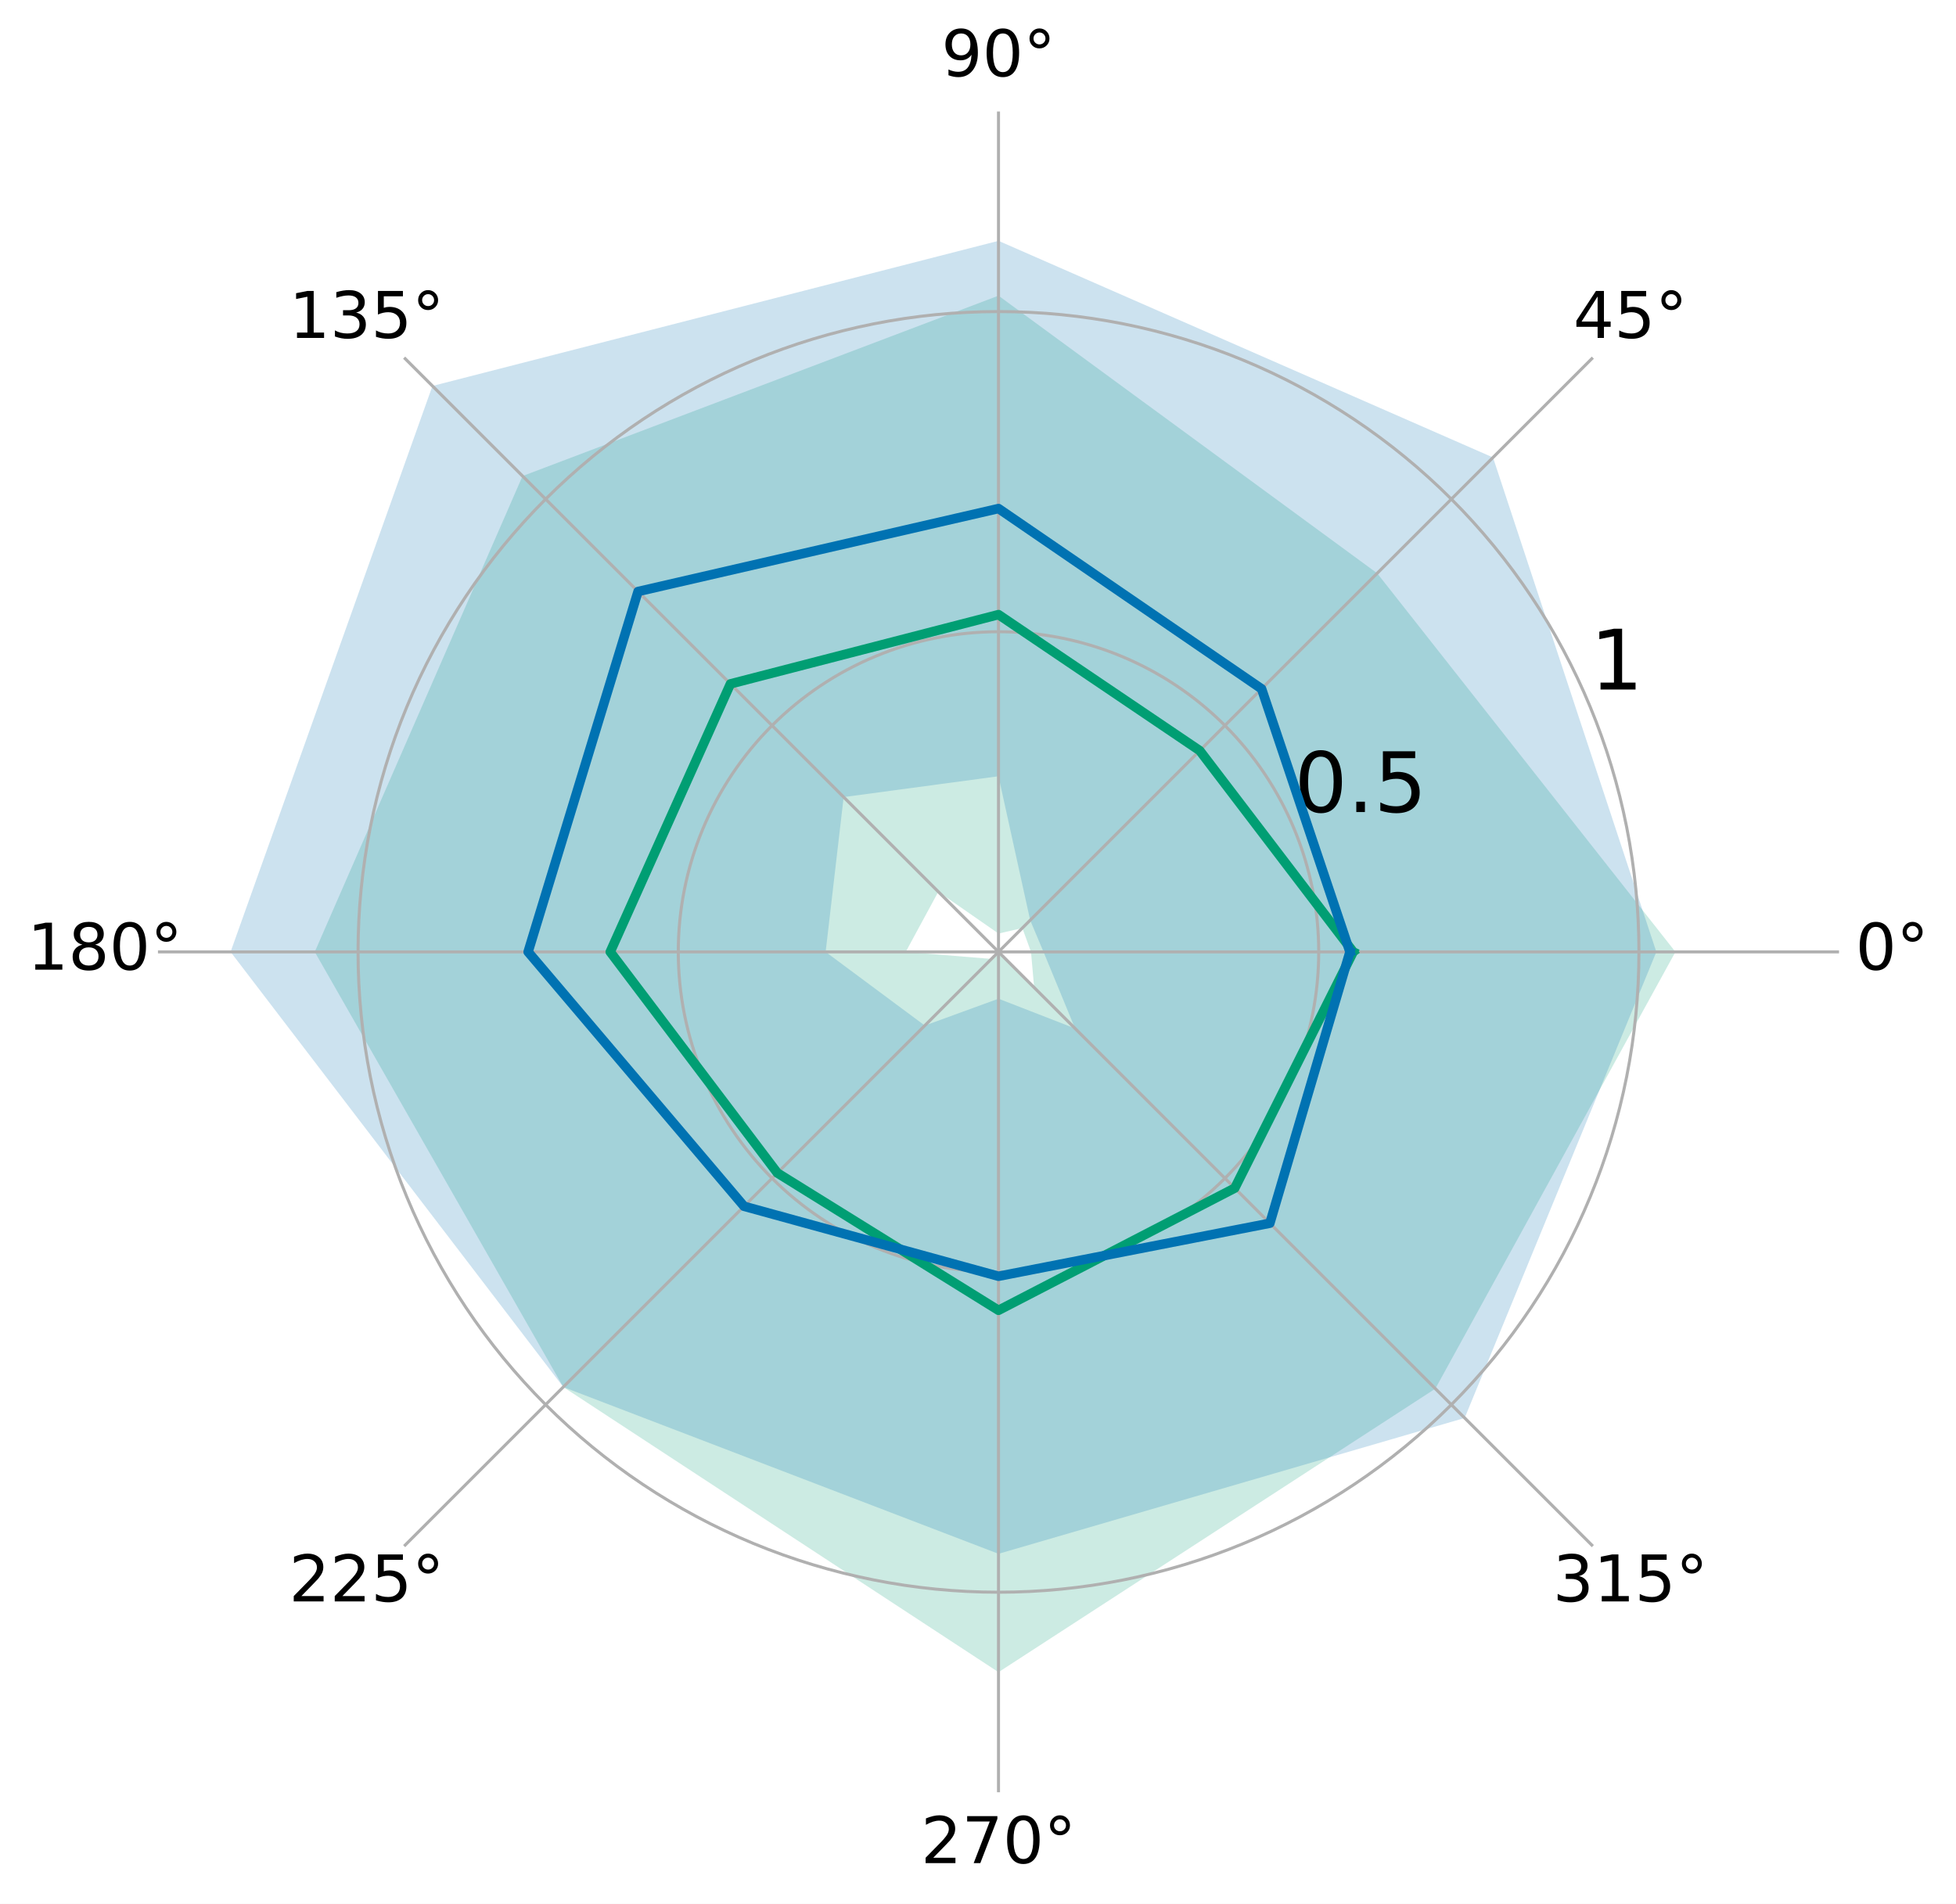
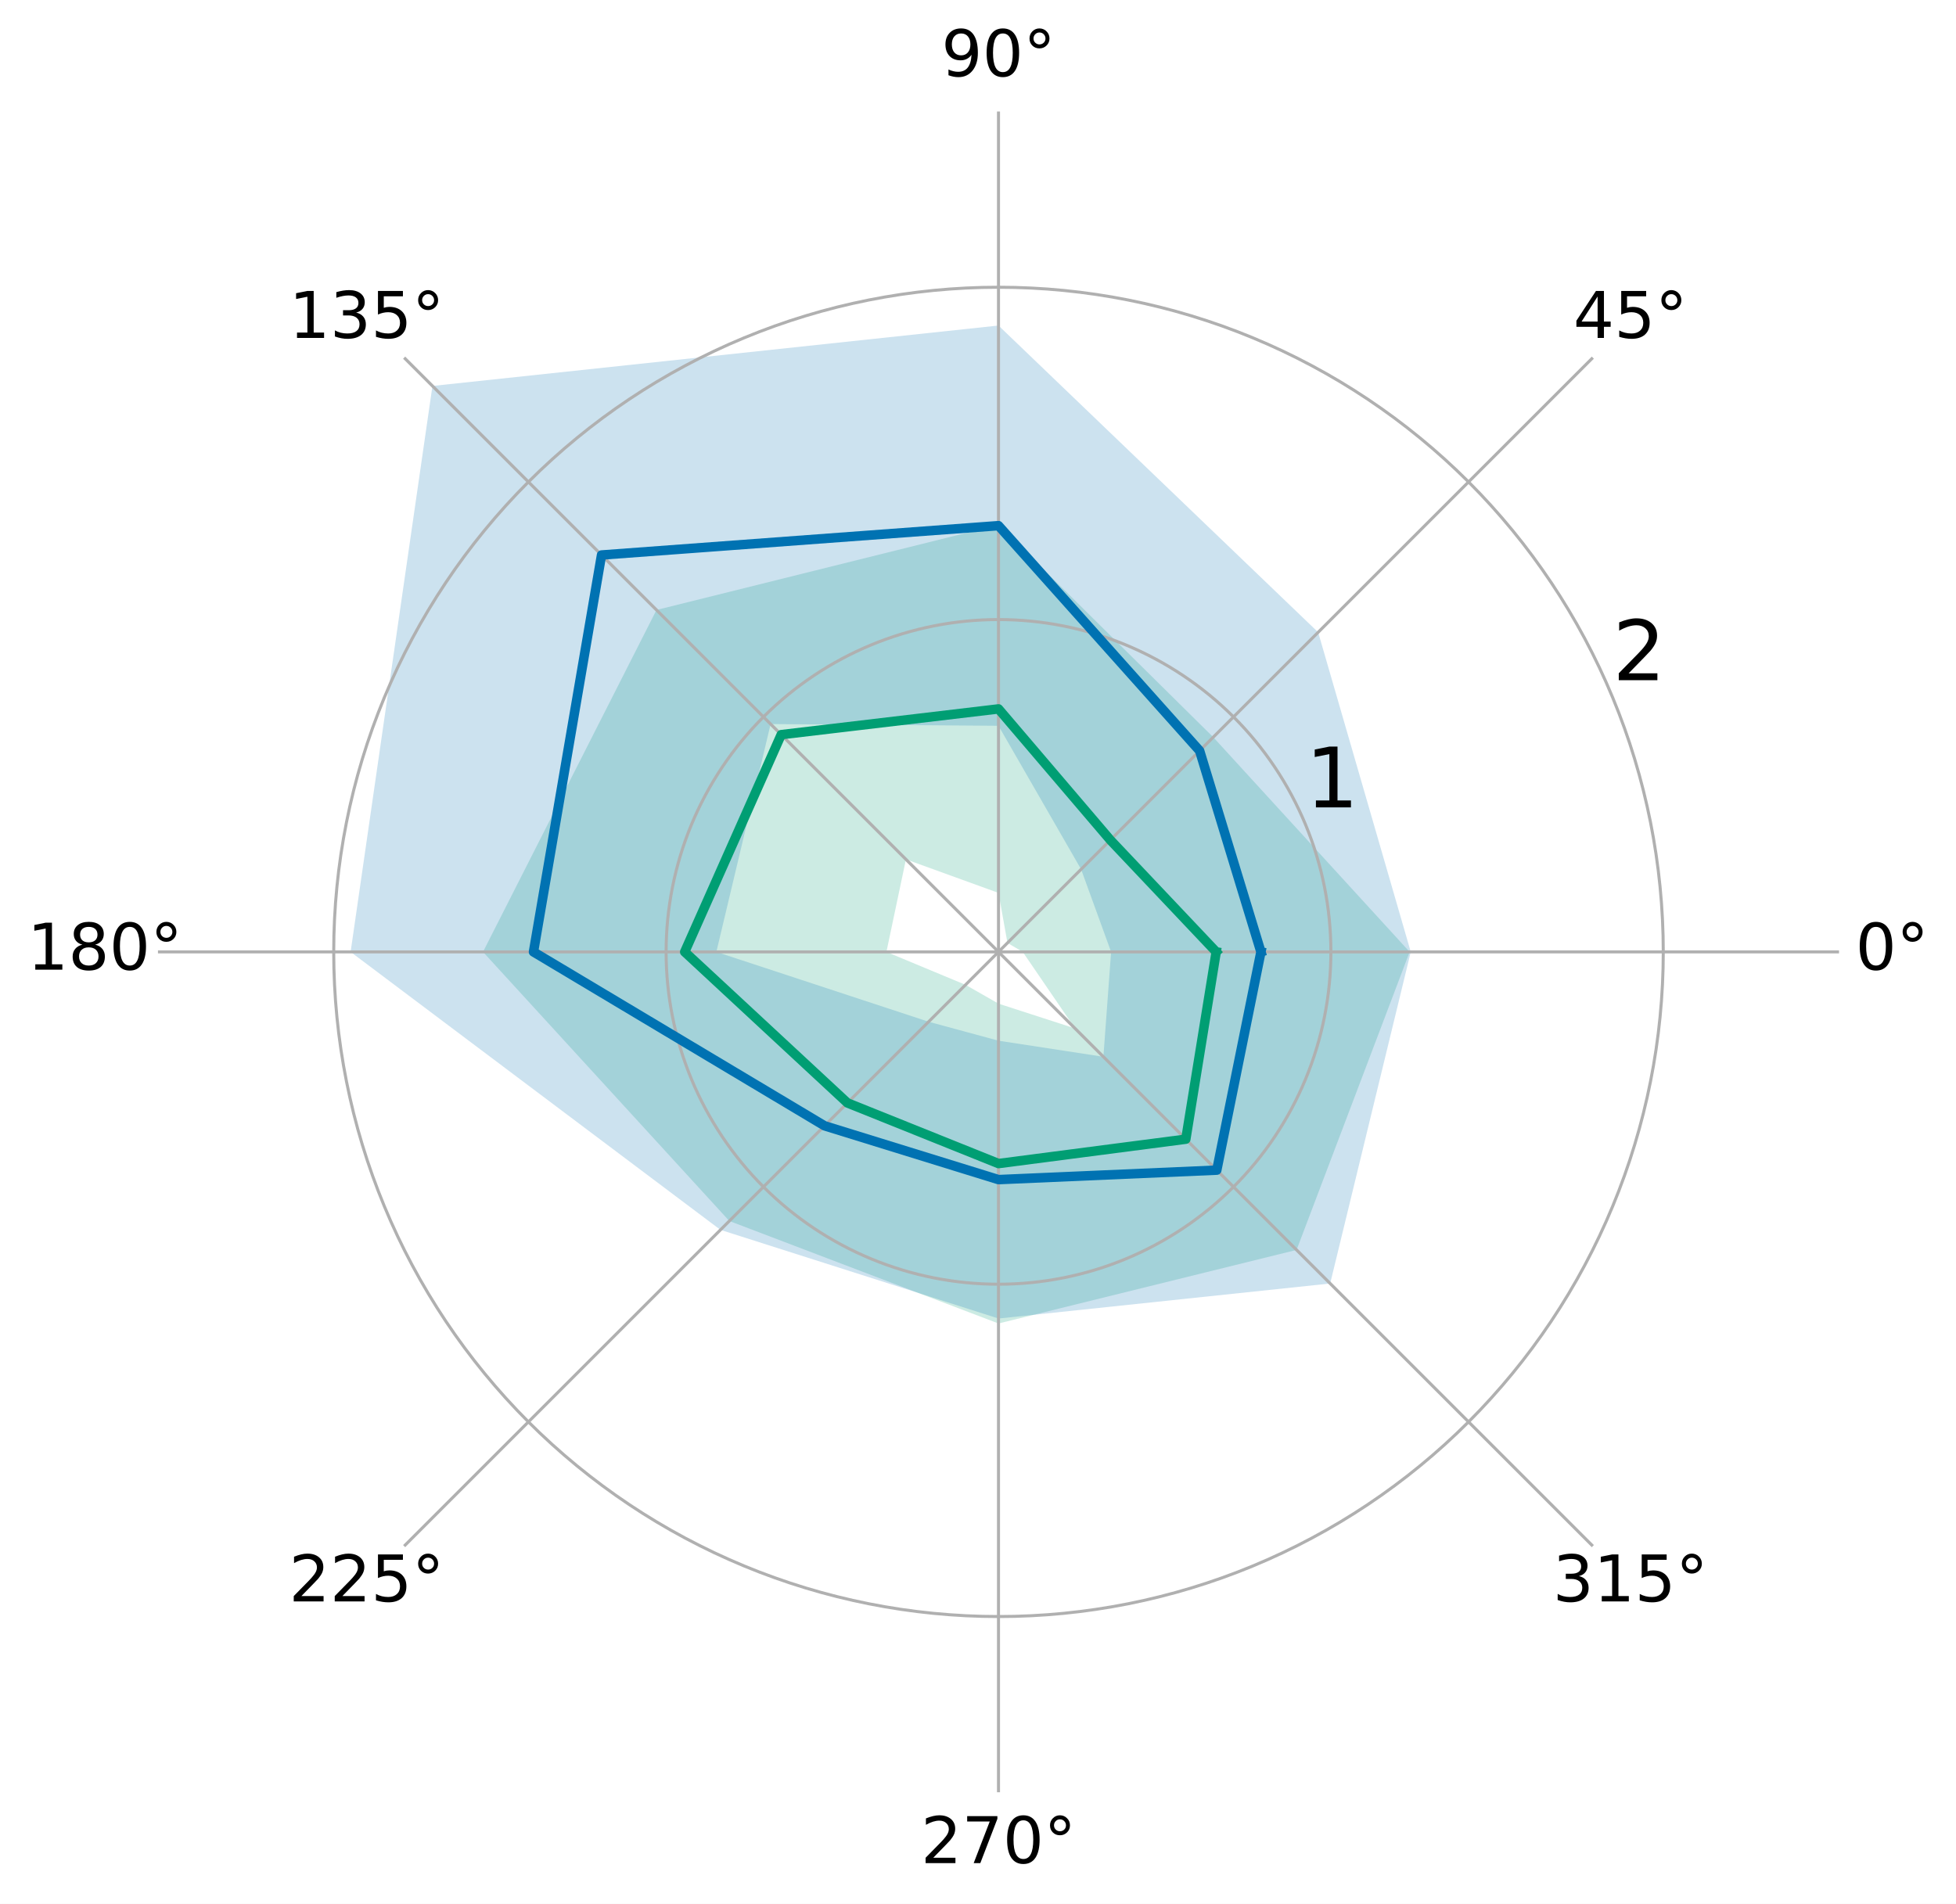
<svg xmlns="http://www.w3.org/2000/svg" xmlns:xlink="http://www.w3.org/1999/xlink" width="516.053pt" height="502.373pt" viewBox="0 0 516.053 502.373" version="1.1">
  <defs>
    <style type="text/css">*{stroke-linejoin: round; stroke-linecap: butt}</style>
  </defs>
  <g id="figure_1">
    <g id="patch_1">
      <path d="M 0 502.373  L 516.053 502.373  L 516.053 0  L 0 0  z " style="fill: #ffffff" />
    </g>
    <g id="axes_1">
      <g id="patch_2">
        <path d="M 485.194 251.186  C 485.194 222.065 479.458 193.227 468.314 166.323  C 457.17 139.418 440.834 114.97 420.242 94.378  C 399.651 73.787 375.203 57.451 348.298 46.307  C 321.394 35.163 292.556 29.426 263.434 29.426  C 234.313 29.426 205.475 35.163 178.57 46.307  C 151.666 57.451 127.218 73.787 106.626 94.378  C 86.035 114.97 69.699 139.418 58.555 166.323  C 47.411 193.227 41.674 222.065 41.674 251.186  C 41.674 280.308 47.411 309.146 58.555 336.05  C 69.699 362.955 86.035 387.403 106.626 407.994  C 127.218 428.586 151.666 444.922 178.57 456.066  C 205.475 467.21 234.313 472.946 263.434 472.946  C 292.556 472.946 321.394 467.21 348.298 456.066  C 375.203 444.922 399.651 428.586 420.242 407.994  C 440.834 387.403 457.17 362.955 468.314 336.05  C 479.458 309.146 485.194 280.308 485.194 251.186  M 263.434 251.186  C 263.434 251.186 263.434 251.186 263.434 251.186  C 263.434 251.186 263.434 251.186 263.434 251.186  C 263.434 251.186 263.434 251.186 263.434 251.186  C 263.434 251.186 263.434 251.186 263.434 251.186  C 263.434 251.186 263.434 251.186 263.434 251.186  C 263.434 251.186 263.434 251.186 263.434 251.186  C 263.434 251.186 263.434 251.186 263.434 251.186  C 263.434 251.186 263.434 251.186 263.434 251.186  C 263.434 251.186 263.434 251.186 263.434 251.186  C 263.434 251.186 263.434 251.186 263.434 251.186  C 263.434 251.186 263.434 251.186 263.434 251.186  C 263.434 251.186 263.434 251.186 263.434 251.186  C 263.434 251.186 263.434 251.186 263.434 251.186  C 263.434 251.186 263.434 251.186 263.434 251.186  C 263.434 251.186 263.434 251.186 263.434 251.186  C 263.434 251.186 263.434 251.186 263.434 251.186  z " style="fill: #ffffff" />
      </g>
      <g id="FillBetweenPolyCollection_1">
        <defs>
-           <path id="m9c3faeb97a" d="M 442.035 -251.186  L 272.009 -251.186  L 269.726 -257.478  L 263.434 -256.026  L 247.557 -267.063  L 238.958 -251.186  L 261.579 -249.331  L 263.434 -251.186  L 272.842 -241.779  L 272.009 -251.186  L 442.035 -251.186  L 442.035 -251.186  L 378.69 -135.931  L 263.434 -61.119  L 148.611 -136.363  L 83.042 -251.186  L 137.864 -376.756  L 263.434 -424.353  L 363.344 -351.096  L 442.035 -251.186  z " />
+           <path id="m965b411f8b" d="M 371.907 -251.186  L 269.829 -251.186  L 265.801 -253.553  L 263.434 -266.753  L 239.015 -275.606  L 233.864 -251.186  L 254.742 -242.494  L 263.434 -237.53  L 283.63 -230.991  L 269.829 -251.186  L 371.907 -251.186  L 371.907 -251.186  L 342.078 -172.543  L 263.434 -153.128  L 192.422 -180.174  L 127.431 -251.186  L 173.204 -341.416  L 263.434 -363.858  L 320.092 -307.845  L 371.907 -251.186  z " />
        </defs>
-         <g clip-path="url(#p410b5d20d0)">
-           <use xlink:href="#m9c3faeb97a" x="0" y="502.373" style="fill: #009e73; fill-opacity: 0.2" />
+         <g clip-path="url(#pc29250b931)">
+           <use xlink:href="#m965b411f8b" x="0" y="502.373" style="fill: #009e73; fill-opacity: 0.2" />
        </g>
      </g>
      <g id="FillBetweenPolyCollection_2">
        <defs>
-           <path id="mc557ce4d47" d="M 436.995 -251.186  L 275.31 -251.186  L 271.791 -259.543  L 263.434 -297.532  L 222.583 -292.038  L 217.83 -251.186  L 243.994 -231.746  L 263.434 -238.839  L 283.639 -230.982  L 275.31 -251.186  L 436.995 -251.186  L 436.995 -251.186  L 386.423 -128.197  L 263.434 -92.353  L 148.612 -136.364  L 60.831 -251.186  L 114.093 -400.527  L 263.434 -438.824  L 393.903 -381.655  L 436.995 -251.186  z " />
+           <path id="ma7720f6e8a" d="M 372.204 -251.186  L 293.143 -251.186  L 285.23 -272.982  L 263.434 -310.853  L 203.315 -311.306  L 188.996 -251.186  L 245.003 -232.755  L 263.434 -227.752  L 291.109 -223.511  L 293.143 -251.186  L 372.204 -251.186  L 372.204 -251.186  L 350.94 -163.681  L 263.434 -154.441  L 190.082 -177.834  L 92.501 -251.186  L 114.093 -400.527  L 263.434 -416.473  L 347.773 -335.525  L 372.204 -251.186  z " />
        </defs>
-         <g clip-path="url(#p410b5d20d0)">
-           <use xlink:href="#mc557ce4d47" x="0" y="502.373" style="fill: #0072b2; fill-opacity: 0.2" />
+         <g clip-path="url(#pc29250b931)">
+           <use xlink:href="#ma7720f6e8a" x="0" y="502.373" style="fill: #0072b2; fill-opacity: 0.2" />
        </g>
      </g>
      <g id="matplotlib.axis_1">
        <g id="xtick_1">
          <g id="line2d_1">
-             <path d="M 263.434 251.186  L 485.194 251.186  " clip-path="url(#p410b5d20d0)" style="fill: none; stroke: #b0b0b0; stroke-width: 0.8; stroke-linecap: square" />
+             <path d="M 263.434 251.186  L 485.194 251.186  " clip-path="url(#pc29250b931)" style="fill: none; stroke: #b0b0b0; stroke-width: 0.8; stroke-linecap: square" />
          </g>
          <g id="text_1">
            <g transform="translate(489.5362 255.8773) scale(0.17 -0.17)">
              <defs>
                <path id="DejaVuSans-30" d="M 2034 4250  Q 1547 4250 1301 3770  Q 1056 3291 1056 2328  Q 1056 1369 1301 889  Q 1547 409 2034 409  Q 2525 409 2770 889  Q 3016 1369 3016 2328  Q 3016 3291 2770 3770  Q 2525 4250 2034 4250  z M 2034 4750  Q 2819 4750 3233 4129  Q 3647 3509 3647 2328  Q 3647 1150 3233 529  Q 2819 -91 2034 -91  Q 1250 -91 836 529  Q 422 1150 422 2328  Q 422 3509 836 4129  Q 1250 4750 2034 4750  z " transform="scale(0.015625)" />
                <path id="DejaVuSans-b0" d="M 1600 4347  Q 1350 4347 1178 4173  Q 1006 4000 1006 3750  Q 1006 3503 1178 3333  Q 1350 3163 1600 3163  Q 1850 3163 2022 3333  Q 2194 3503 2194 3750  Q 2194 3997 2020 4172  Q 1847 4347 1600 4347  z M 1600 4750  Q 1800 4750 1984 4673  Q 2169 4597 2303 4453  Q 2447 4313 2519 4134  Q 2591 3956 2591 3750  Q 2591 3338 2302 3052  Q 2013 2766 1594 2766  Q 1172 2766 890 3047  Q 609 3328 609 3750  Q 609 4169 896 4459  Q 1184 4750 1600 4750  z " transform="scale(0.015625)" />
              </defs>
              <use xlink:href="#DejaVuSans-30" />
              <use xlink:href="#DejaVuSans-b0" transform="translate(63.62305 0)" />
            </g>
          </g>
        </g>
        <g id="xtick_2">
          <g id="line2d_2">
-             <path d="M 263.434 251.186  L 420.242 94.378  " clip-path="url(#p410b5d20d0)" style="fill: none; stroke: #b0b0b0; stroke-width: 0.8; stroke-linecap: square" />
+             <path d="M 263.434 251.186  L 420.242 94.378  " clip-path="url(#pc29250b931)" style="fill: none; stroke: #b0b0b0; stroke-width: 0.8; stroke-linecap: square" />
          </g>
          <g id="text_2">
            <g transform="translate(415.0756 89.16985) scale(0.17 -0.17)">
              <defs>
                <path id="DejaVuSans-34" d="M 2419 4116  L 825 1625  L 2419 1625  L 2419 4116  z M 2253 4666  L 3047 4666  L 3047 1625  L 3713 1625  L 3713 1100  L 3047 1100  L 3047 0  L 2419 0  L 2419 1100  L 313 1100  L 313 1709  L 2253 4666  z " transform="scale(0.015625)" />
                <path id="DejaVuSans-35" d="M 691 4666  L 3169 4666  L 3169 4134  L 1269 4134  L 1269 2991  Q 1406 3038 1543 3061  Q 1681 3084 1819 3084  Q 2600 3084 3056 2656  Q 3513 2228 3513 1497  Q 3513 744 3044 326  Q 2575 -91 1722 -91  Q 1428 -91 1123 -41  Q 819 9 494 109  L 494 744  Q 775 591 1075 516  Q 1375 441 1709 441  Q 2250 441 2565 725  Q 2881 1009 2881 1497  Q 2881 1984 2565 2268  Q 2250 2553 1709 2553  Q 1456 2553 1204 2497  Q 953 2441 691 2322  L 691 4666  z " transform="scale(0.015625)" />
              </defs>
              <use xlink:href="#DejaVuSans-34" />
              <use xlink:href="#DejaVuSans-35" transform="translate(63.62305 0)" />
              <use xlink:href="#DejaVuSans-b0" transform="translate(127.2461 0)" />
            </g>
          </g>
        </g>
        <g id="xtick_3">
          <g id="line2d_3">
-             <path d="M 263.434 251.186  L 263.434 29.426  " clip-path="url(#p410b5d20d0)" style="fill: none; stroke: #b0b0b0; stroke-width: 0.8; stroke-linecap: square" />
+             <path d="M 263.434 251.186  L 263.434 29.426  " clip-path="url(#pc29250b931)" style="fill: none; stroke: #b0b0b0; stroke-width: 0.8; stroke-linecap: square" />
          </g>
          <g id="text_3">
            <g transform="translate(248.3681 20.11734) scale(0.17 -0.17)">
              <defs>
                <path id="DejaVuSans-39" d="M 703 97  L 703 672  Q 941 559 1184 500  Q 1428 441 1663 441  Q 2288 441 2617 861  Q 2947 1281 2994 2138  Q 2813 1869 2534 1725  Q 2256 1581 1919 1581  Q 1219 1581 811 2004  Q 403 2428 403 3163  Q 403 3881 828 4315  Q 1253 4750 1959 4750  Q 2769 4750 3195 4129  Q 3622 3509 3622 2328  Q 3622 1225 3098 567  Q 2575 -91 1691 -91  Q 1453 -91 1209 -44  Q 966 3 703 97  z M 1959 2075  Q 2384 2075 2632 2365  Q 2881 2656 2881 3163  Q 2881 3666 2632 3958  Q 2384 4250 1959 4250  Q 1534 4250 1286 3958  Q 1038 3666 1038 3163  Q 1038 2656 1286 2365  Q 1534 2075 1959 2075  z " transform="scale(0.015625)" />
              </defs>
              <use xlink:href="#DejaVuSans-39" />
              <use xlink:href="#DejaVuSans-30" transform="translate(63.62305 0)" />
              <use xlink:href="#DejaVuSans-b0" transform="translate(127.2461 0)" />
            </g>
          </g>
        </g>
        <g id="xtick_4">
          <g id="line2d_4">
-             <path d="M 263.434 251.186  L 106.626 94.378  " clip-path="url(#p410b5d20d0)" style="fill: none; stroke: #b0b0b0; stroke-width: 0.8; stroke-linecap: square" />
+             <path d="M 263.434 251.186  L 106.626 94.378  " clip-path="url(#pc29250b931)" style="fill: none; stroke: #b0b0b0; stroke-width: 0.8; stroke-linecap: square" />
          </g>
          <g id="text_4">
            <g transform="translate(76.2525 89.16985) scale(0.17 -0.17)">
              <defs>
                <path id="DejaVuSans-31" d="M 794 531  L 1825 531  L 1825 4091  L 703 3866  L 703 4441  L 1819 4666  L 2450 4666  L 2450 531  L 3481 531  L 3481 0  L 794 0  L 794 531  z " transform="scale(0.015625)" />
                <path id="DejaVuSans-33" d="M 2597 2516  Q 3050 2419 3304 2112  Q 3559 1806 3559 1356  Q 3559 666 3084 287  Q 2609 -91 1734 -91  Q 1441 -91 1130 -33  Q 819 25 488 141  L 488 750  Q 750 597 1062 519  Q 1375 441 1716 441  Q 2309 441 2620 675  Q 2931 909 2931 1356  Q 2931 1769 2642 2001  Q 2353 2234 1838 2234  L 1294 2234  L 1294 2753  L 1863 2753  Q 2328 2753 2575 2939  Q 2822 3125 2822 3475  Q 2822 3834 2567 4026  Q 2313 4219 1838 4219  Q 1578 4219 1281 4162  Q 984 4106 628 3988  L 628 4550  Q 988 4650 1302 4700  Q 1616 4750 1894 4750  Q 2613 4750 3031 4423  Q 3450 4097 3450 3541  Q 3450 3153 3228 2886  Q 3006 2619 2597 2516  z " transform="scale(0.015625)" />
              </defs>
              <use xlink:href="#DejaVuSans-31" />
              <use xlink:href="#DejaVuSans-33" transform="translate(63.62305 0)" />
              <use xlink:href="#DejaVuSans-35" transform="translate(127.2461 0)" />
              <use xlink:href="#DejaVuSans-b0" transform="translate(190.8691 0)" />
            </g>
          </g>
        </g>
        <g id="xtick_5">
          <g id="line2d_5">
-             <path d="M 263.434 251.186  L 41.674 251.186  " clip-path="url(#p410b5d20d0)" style="fill: none; stroke: #b0b0b0; stroke-width: 0.8; stroke-linecap: square" />
+             <path d="M 263.434 251.186  L 41.674 251.186  " clip-path="url(#pc29250b931)" style="fill: none; stroke: #b0b0b0; stroke-width: 0.8; stroke-linecap: square" />
          </g>
          <g id="text_5">
            <g transform="translate(7.2 255.8773) scale(0.17 -0.17)">
              <defs>
                <path id="DejaVuSans-38" d="M 2034 2216  Q 1584 2216 1326 1975  Q 1069 1734 1069 1313  Q 1069 891 1326 650  Q 1584 409 2034 409  Q 2484 409 2743 651  Q 3003 894 3003 1313  Q 3003 1734 2745 1975  Q 2488 2216 2034 2216  z M 1403 2484  Q 997 2584 770 2862  Q 544 3141 544 3541  Q 544 4100 942 4425  Q 1341 4750 2034 4750  Q 2731 4750 3128 4425  Q 3525 4100 3525 3541  Q 3525 3141 3298 2862  Q 3072 2584 2669 2484  Q 3125 2378 3379 2068  Q 3634 1759 3634 1313  Q 3634 634 3220 271  Q 2806 -91 2034 -91  Q 1263 -91 848 271  Q 434 634 434 1313  Q 434 1759 690 2068  Q 947 2378 1403 2484  z M 1172 3481  Q 1172 3119 1398 2916  Q 1625 2713 2034 2713  Q 2441 2713 2670 2916  Q 2900 3119 2900 3481  Q 2900 3844 2670 4047  Q 2441 4250 2034 4250  Q 1625 4250 1398 4047  Q 1172 3844 1172 3481  z " transform="scale(0.015625)" />
              </defs>
              <use xlink:href="#DejaVuSans-31" />
              <use xlink:href="#DejaVuSans-38" transform="translate(63.62305 0)" />
              <use xlink:href="#DejaVuSans-30" transform="translate(127.2461 0)" />
              <use xlink:href="#DejaVuSans-b0" transform="translate(190.8691 0)" />
            </g>
          </g>
        </g>
        <g id="xtick_6">
          <g id="line2d_6">
-             <path d="M 263.434 251.186  L 106.626 407.994  " clip-path="url(#p410b5d20d0)" style="fill: none; stroke: #b0b0b0; stroke-width: 0.8; stroke-linecap: square" />
+             <path d="M 263.434 251.186  L 106.626 407.994  " clip-path="url(#pc29250b931)" style="fill: none; stroke: #b0b0b0; stroke-width: 0.8; stroke-linecap: square" />
          </g>
          <g id="text_6">
            <g transform="translate(76.2525 422.5848) scale(0.17 -0.17)">
              <defs>
                <path id="DejaVuSans-32" d="M 1228 531  L 3431 531  L 3431 0  L 469 0  L 469 531  Q 828 903 1448 1529  Q 2069 2156 2228 2338  Q 2531 2678 2651 2914  Q 2772 3150 2772 3378  Q 2772 3750 2511 3984  Q 2250 4219 1831 4219  Q 1534 4219 1204 4116  Q 875 4013 500 3803  L 500 4441  Q 881 4594 1212 4672  Q 1544 4750 1819 4750  Q 2544 4750 2975 4387  Q 3406 4025 3406 3419  Q 3406 3131 3298 2873  Q 3191 2616 2906 2266  Q 2828 2175 2409 1742  Q 1991 1309 1228 531  z " transform="scale(0.015625)" />
              </defs>
              <use xlink:href="#DejaVuSans-32" />
              <use xlink:href="#DejaVuSans-32" transform="translate(63.62305 0)" />
              <use xlink:href="#DejaVuSans-35" transform="translate(127.2461 0)" />
              <use xlink:href="#DejaVuSans-b0" transform="translate(190.8691 0)" />
            </g>
          </g>
        </g>
        <g id="xtick_7">
          <g id="line2d_7">
-             <path d="M 263.434 251.186  L 263.434 472.946  " clip-path="url(#p410b5d20d0)" style="fill: none; stroke: #b0b0b0; stroke-width: 0.8; stroke-linecap: square" />
+             <path d="M 263.434 251.186  L 263.434 472.946  " clip-path="url(#pc29250b931)" style="fill: none; stroke: #b0b0b0; stroke-width: 0.8; stroke-linecap: square" />
          </g>
          <g id="text_7">
            <g transform="translate(242.96 491.6373) scale(0.17 -0.17)">
              <defs>
                <path id="DejaVuSans-37" d="M 525 4666  L 3525 4666  L 3525 4397  L 1831 0  L 1172 0  L 2766 4134  L 525 4134  L 525 4666  z " transform="scale(0.015625)" />
              </defs>
              <use xlink:href="#DejaVuSans-32" />
              <use xlink:href="#DejaVuSans-37" transform="translate(63.62305 0)" />
              <use xlink:href="#DejaVuSans-30" transform="translate(127.2461 0)" />
              <use xlink:href="#DejaVuSans-b0" transform="translate(190.8691 0)" />
            </g>
          </g>
        </g>
        <g id="xtick_8">
          <g id="line2d_8">
-             <path d="M 263.434 251.186  L 420.242 407.994  " clip-path="url(#p410b5d20d0)" style="fill: none; stroke: #b0b0b0; stroke-width: 0.8; stroke-linecap: square" />
+             <path d="M 263.434 251.186  L 420.242 407.994  " clip-path="url(#pc29250b931)" style="fill: none; stroke: #b0b0b0; stroke-width: 0.8; stroke-linecap: square" />
          </g>
          <g id="text_8">
            <g transform="translate(409.6675 422.5848) scale(0.17 -0.17)">
              <use xlink:href="#DejaVuSans-33" />
              <use xlink:href="#DejaVuSans-31" transform="translate(63.62305 0)" />
              <use xlink:href="#DejaVuSans-35" transform="translate(127.2461 0)" />
              <use xlink:href="#DejaVuSans-b0" transform="translate(190.8691 0)" />
            </g>
          </g>
        </g>
      </g>
      <g id="matplotlib.axis_2">
        <g id="ytick_1">
          <g id="line2d_9">
-             <path d="M 347.919 251.186  C 347.919 240.092 345.733 229.106 341.488 218.856  C 337.242 208.606 331.019 199.292 323.174 191.447  C 315.329 183.602 306.015 177.379 295.765 173.133  C 285.515 168.888 274.529 166.702 263.434 166.702  C 252.34 166.702 241.354 168.888 231.104 173.133  C 220.854 177.379 211.54 183.602 203.695 191.447  C 195.85 199.292 189.627 208.606 185.381 218.856  C 181.136 229.106 178.95 240.092 178.95 251.186  C 178.95 262.281 181.136 273.267 185.381 283.517  C 189.627 293.767 195.85 303.081 203.695 310.926  C 211.54 318.771 220.854 324.994 231.104 329.24  C 241.354 333.485 252.34 335.671 263.434 335.671  C 274.529 335.671 285.515 333.485 295.765 329.24  C 306.015 324.994 315.329 318.771 323.174 310.926  C 331.019 303.081 337.242 293.767 341.488 283.517  C 345.733 273.267 347.919 262.281 347.919 251.186  " clip-path="url(#p410b5d20d0)" style="fill: none; stroke: #b0b0b0; stroke-width: 0.8; stroke-linecap: square" />
+             <path d="M 351.128 251.186  C 351.128 239.671 348.86 228.267 344.453 217.627  C 340.046 206.988 333.586 197.32 325.443 189.177  C 317.3 181.034 307.633 174.575 296.993 170.168  C 286.354 165.761 274.95 163.492 263.434 163.492  C 251.918 163.492 240.515 165.761 229.875 170.168  C 219.236 174.575 209.568 181.034 201.425 189.177  C 193.282 197.32 186.823 206.988 182.416 217.627  C 178.009 228.267 175.74 239.671 175.74 251.186  C 175.74 262.702 178.009 274.106 182.416 284.745  C 186.823 295.385 193.282 305.053 201.425 313.195  C 209.568 321.338 219.236 327.798 229.875 332.205  C 240.515 336.612 251.918 338.88 263.434 338.88  C 274.95 338.88 286.354 336.612 296.993 332.205  C 307.633 327.798 317.3 321.338 325.443 313.195  C 333.586 305.053 340.046 295.385 344.453 284.745  C 348.86 274.106 351.128 262.702 351.128 251.186  " clip-path="url(#pc29250b931)" style="fill: none; stroke: #b0b0b0; stroke-width: 0.8; stroke-linecap: square" />
          </g>
          <g id="text_9">
-             <g transform="translate(341.4876 214.2804) scale(0.22 -0.22)">
-               <defs>
-                 <path id="DejaVuSans-2e" d="M 684 794  L 1344 794  L 1344 0  L 684 0  L 684 794  z " transform="scale(0.015625)" />
-               </defs>
-               <use xlink:href="#DejaVuSans-30" />
-               <use xlink:href="#DejaVuSans-2e" transform="translate(63.62305 0)" />
-               <use xlink:href="#DejaVuSans-35" transform="translate(95.41016 0)" />
+             <g transform="translate(344.4531 213.052) scale(0.22 -0.22)">
+               <use xlink:href="#DejaVuSans-31" />
            </g>
          </g>
        </g>
        <g id="ytick_2">
          <g id="line2d_10">
-             <path d="M 432.403 251.186  C 432.403 228.998 428.032 207.025 419.541 186.525  C 411.05 166.025 398.603 147.398 382.913 131.708  C 367.223 116.018 348.595 103.571 328.096 95.08  C 307.596 86.589 285.623 82.218 263.434 82.218  C 241.246 82.218 219.273 86.589 198.773 95.08  C 178.273 103.571 159.645 116.018 143.956 131.708  C 128.266 147.398 115.819 166.025 107.328 186.525  C 98.837 207.025 94.466 228.998 94.466 251.186  C 94.466 273.375 98.837 295.348 107.328 315.848  C 115.819 336.348 128.266 354.975 143.956 370.665  C 159.645 386.355 178.273 398.802 198.773 407.293  C 219.273 415.784 241.246 420.155 263.434 420.155  C 285.623 420.155 307.596 415.784 328.096 407.293  C 348.595 398.802 367.223 386.355 382.913 370.665  C 398.603 354.975 411.05 336.348 419.541 315.848  C 428.032 295.348 432.403 273.375 432.403 251.186  " clip-path="url(#p410b5d20d0)" style="fill: none; stroke: #b0b0b0; stroke-width: 0.8; stroke-linecap: square" />
+             <path d="M 438.822 251.186  C 438.822 228.155 434.286 205.347 425.472 184.068  C 416.658 162.79 403.738 143.454 387.452 127.168  C 371.167 110.882 351.831 97.963 330.552 89.149  C 309.274 80.335 286.466 75.798 263.434 75.798  C 240.403 75.798 217.595 80.335 196.316 89.149  C 175.038 97.963 155.702 110.882 139.416 127.168  C 123.13 143.454 110.211 162.79 101.397 184.068  C 92.583 205.347 88.046 228.155 88.046 251.186  C 88.046 274.218 92.583 297.026 101.397 318.305  C 110.211 339.583 123.13 358.919 139.416 375.205  C 155.702 391.49 175.038 404.41 196.316 413.224  C 217.595 422.038 240.403 426.574 263.434 426.574  C 286.466 426.574 309.274 422.038 330.552 413.224  C 351.831 404.41 371.167 391.49 387.452 375.205  C 403.738 358.919 416.658 339.583 425.472 318.305  C 434.286 297.026 438.822 274.218 438.822 251.186  " clip-path="url(#pc29250b931)" style="fill: none; stroke: #b0b0b0; stroke-width: 0.8; stroke-linecap: square" />
          </g>
          <g id="text_10">
-             <g transform="translate(419.5408 181.9497) scale(0.22 -0.22)">
-               <use xlink:href="#DejaVuSans-31" />
+             <g transform="translate(425.4718 179.493) scale(0.22 -0.22)">
+               <use xlink:href="#DejaVuSans-32" />
            </g>
          </g>
        </g>
      </g>
      <g id="line2d_11">
-         <path d="M 357.022 251.186  L 316.535 198.086  L 263.434 162.183  L 192.711 180.463  L 161 251.186  L 205.095 309.526  L 263.434 345.765  L 325.766 313.518  L 357.022 251.186  " clip-path="url(#p410b5d20d0)" style="fill: none; stroke: #009e73; stroke-width: 2.5; stroke-linecap: square" />
+         <path d="M 320.868 251.186  L 292.947 221.674  L 263.434 187.067  L 206.11 193.862  L 180.648 251.186  L 223.582 291.039  L 263.434 307.043  L 312.854 300.606  L 320.868 251.186  " clip-path="url(#pc29250b931)" style="fill: none; stroke: #009e73; stroke-width: 2.5; stroke-linecap: square" />
      </g>
      <g id="line2d_12">
-         <path d="M 356.152 251.186  L 332.847 181.774  L 263.434 134.195  L 168.338 156.09  L 139.33 251.186  L 196.303 318.318  L 263.434 336.777  L 335.031 322.783  L 356.152 251.186  " clip-path="url(#p410b5d20d0)" style="fill: none; stroke: #0072b2; stroke-width: 2.5; stroke-linecap: square" />
+         <path d="M 332.673 251.186  L 316.501 198.119  L 263.434 138.71  L 158.704 146.456  L 140.749 251.186  L 217.543 297.078  L 263.434 311.276  L 321.025 308.777  L 332.673 251.186  " clip-path="url(#pc29250b931)" style="fill: none; stroke: #0072b2; stroke-width: 2.5; stroke-linecap: square" />
      </g>
    </g>
  </g>
  <defs>
-     <clipPath id="p410b5d20d0">
+     <clipPath id="pc29250b931">
      <path d="M 485.194 251.186  C 485.194 222.065 479.458 193.227 468.314 166.323  C 457.17 139.418 440.834 114.97 420.242 94.378  C 399.651 73.787 375.203 57.451 348.298 46.307  C 321.394 35.163 292.556 29.426 263.434 29.426  C 234.313 29.426 205.475 35.163 178.57 46.307  C 151.666 57.451 127.218 73.787 106.626 94.378  C 86.035 114.97 69.699 139.418 58.555 166.323  C 47.411 193.227 41.674 222.065 41.674 251.186  C 41.674 280.308 47.411 309.146 58.555 336.05  C 69.699 362.955 86.035 387.403 106.626 407.994  C 127.218 428.586 151.666 444.922 178.57 456.066  C 205.475 467.21 234.313 472.946 263.434 472.946  C 292.556 472.946 321.394 467.21 348.298 456.066  C 375.203 444.922 399.651 428.586 420.242 407.994  C 440.834 387.403 457.17 362.955 468.314 336.05  C 479.458 309.146 485.194 280.308 485.194 251.186  M 263.434 251.186  C 263.434 251.186 263.434 251.186 263.434 251.186  C 263.434 251.186 263.434 251.186 263.434 251.186  C 263.434 251.186 263.434 251.186 263.434 251.186  C 263.434 251.186 263.434 251.186 263.434 251.186  C 263.434 251.186 263.434 251.186 263.434 251.186  C 263.434 251.186 263.434 251.186 263.434 251.186  C 263.434 251.186 263.434 251.186 263.434 251.186  C 263.434 251.186 263.434 251.186 263.434 251.186  C 263.434 251.186 263.434 251.186 263.434 251.186  C 263.434 251.186 263.434 251.186 263.434 251.186  C 263.434 251.186 263.434 251.186 263.434 251.186  C 263.434 251.186 263.434 251.186 263.434 251.186  C 263.434 251.186 263.434 251.186 263.434 251.186  C 263.434 251.186 263.434 251.186 263.434 251.186  C 263.434 251.186 263.434 251.186 263.434 251.186  C 263.434 251.186 263.434 251.186 263.434 251.186  z " />
    </clipPath>
  </defs>
</svg>
